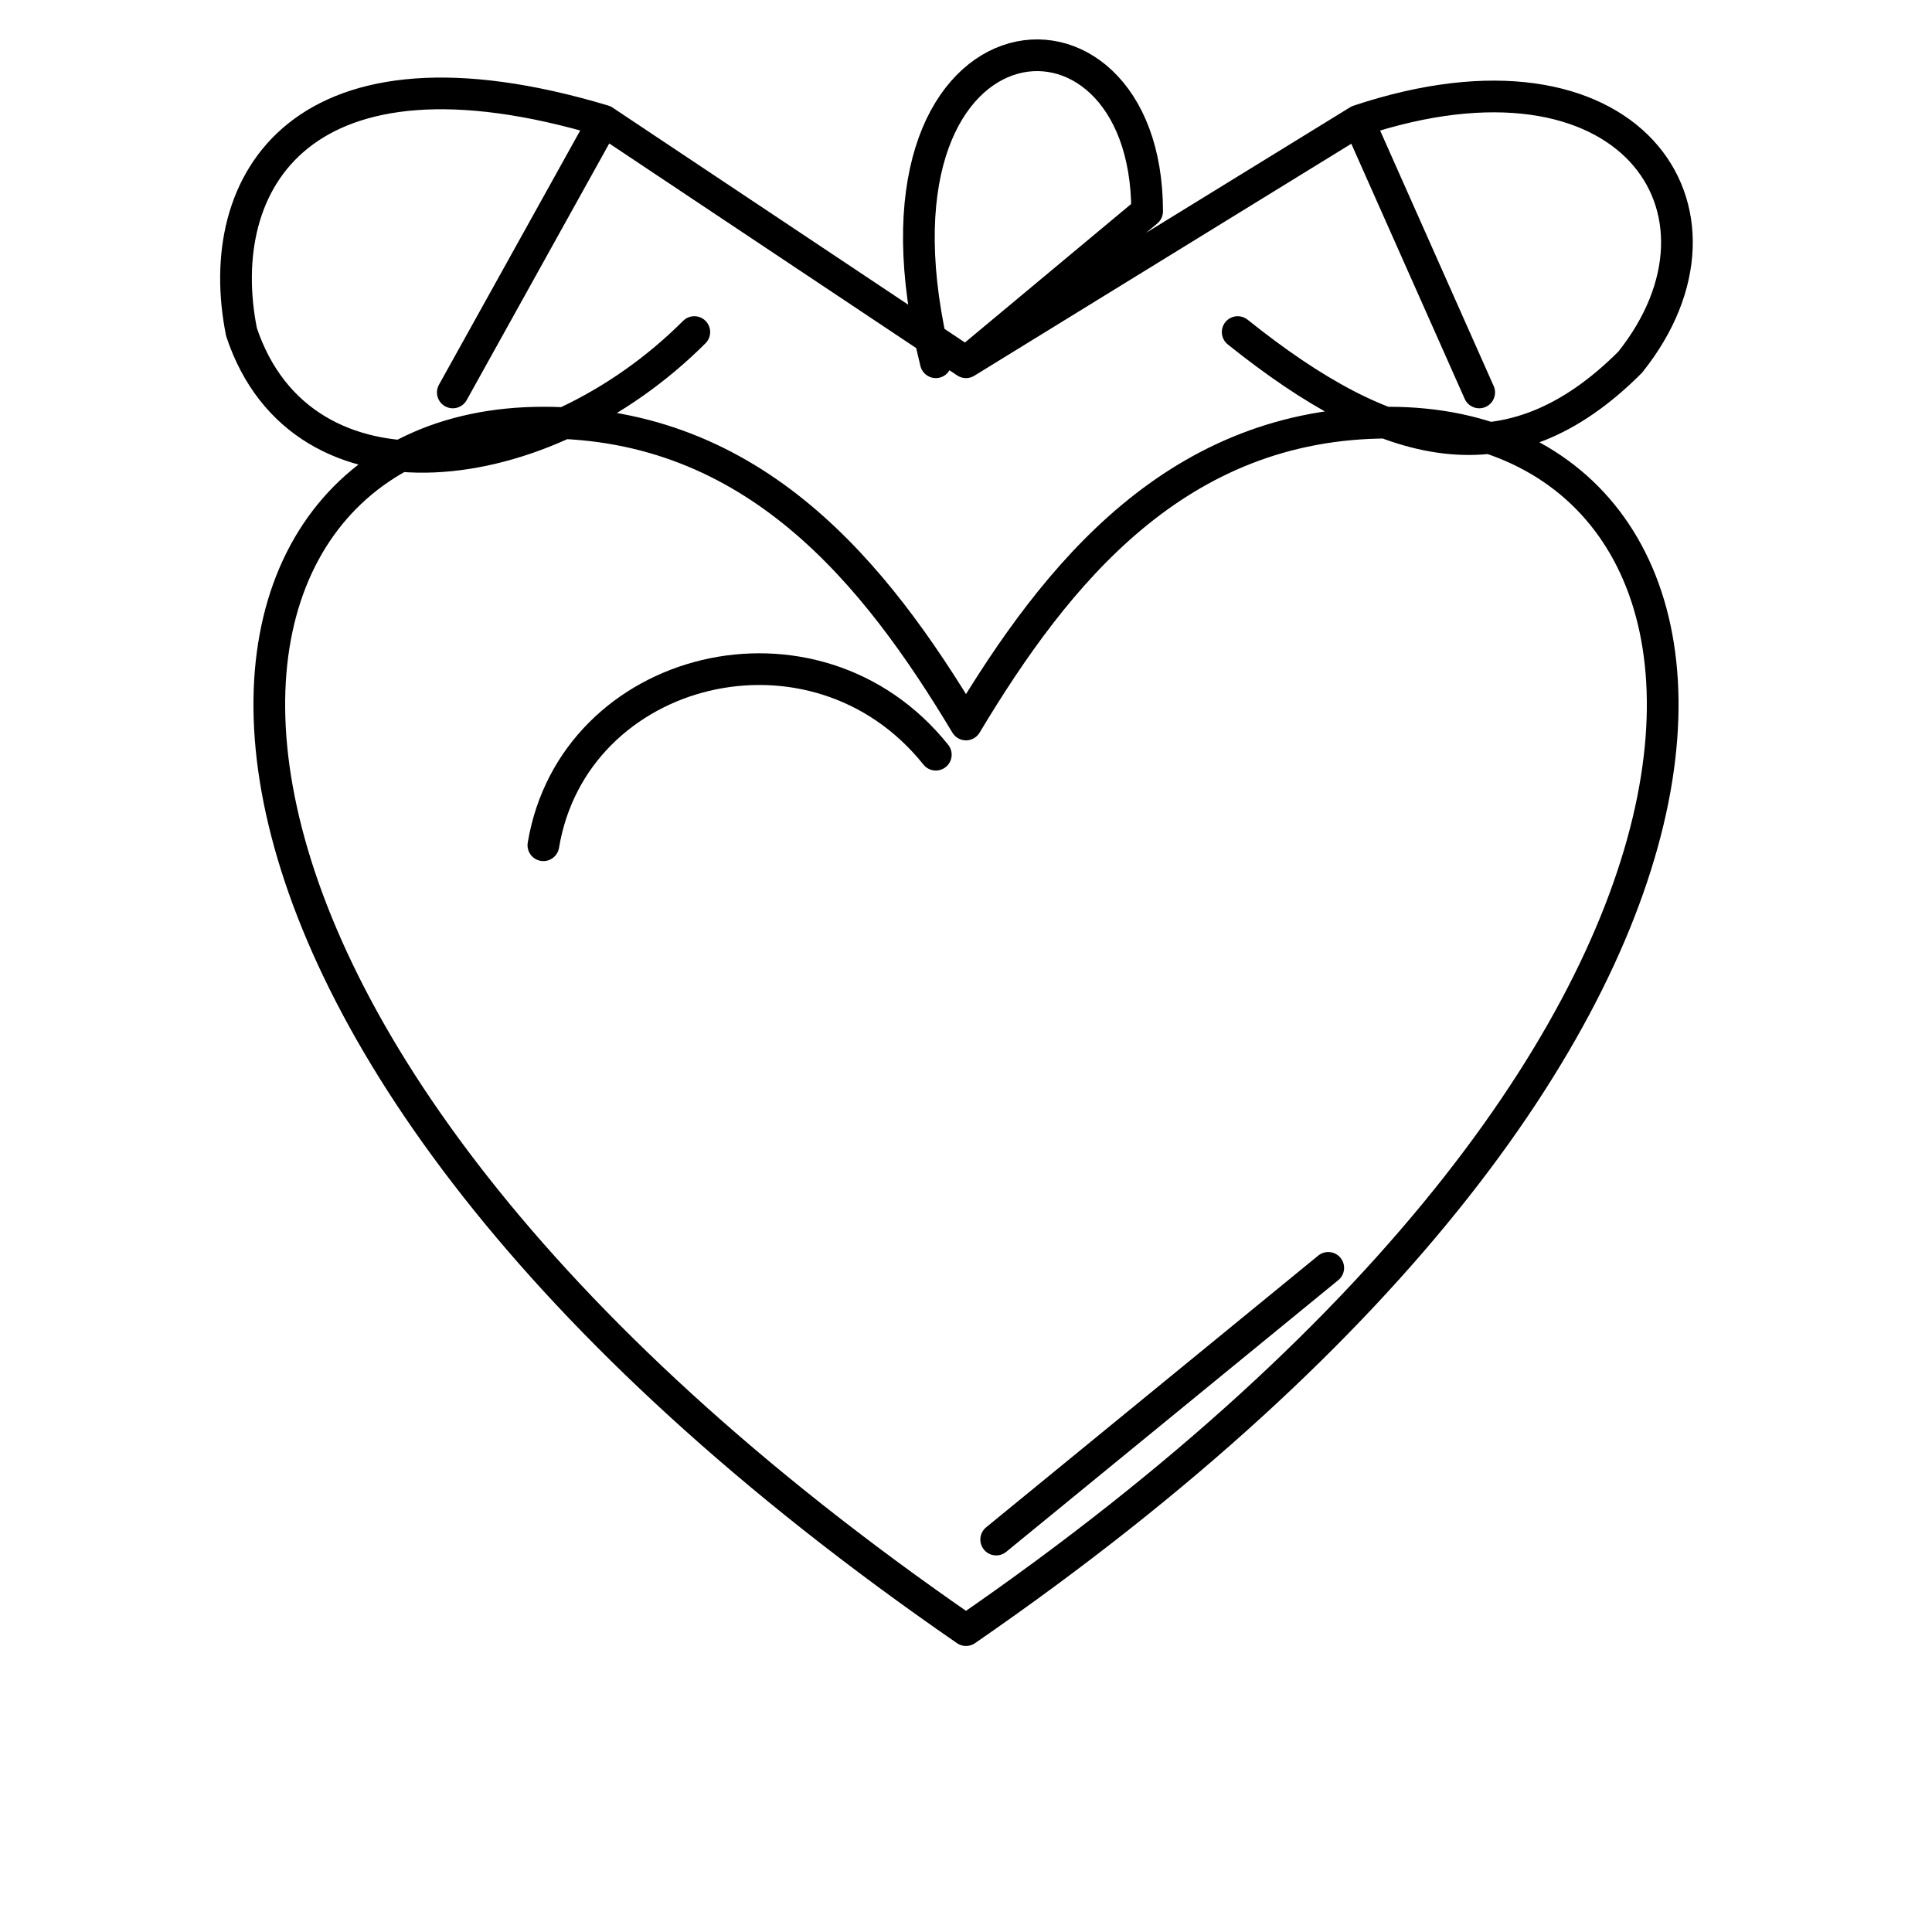
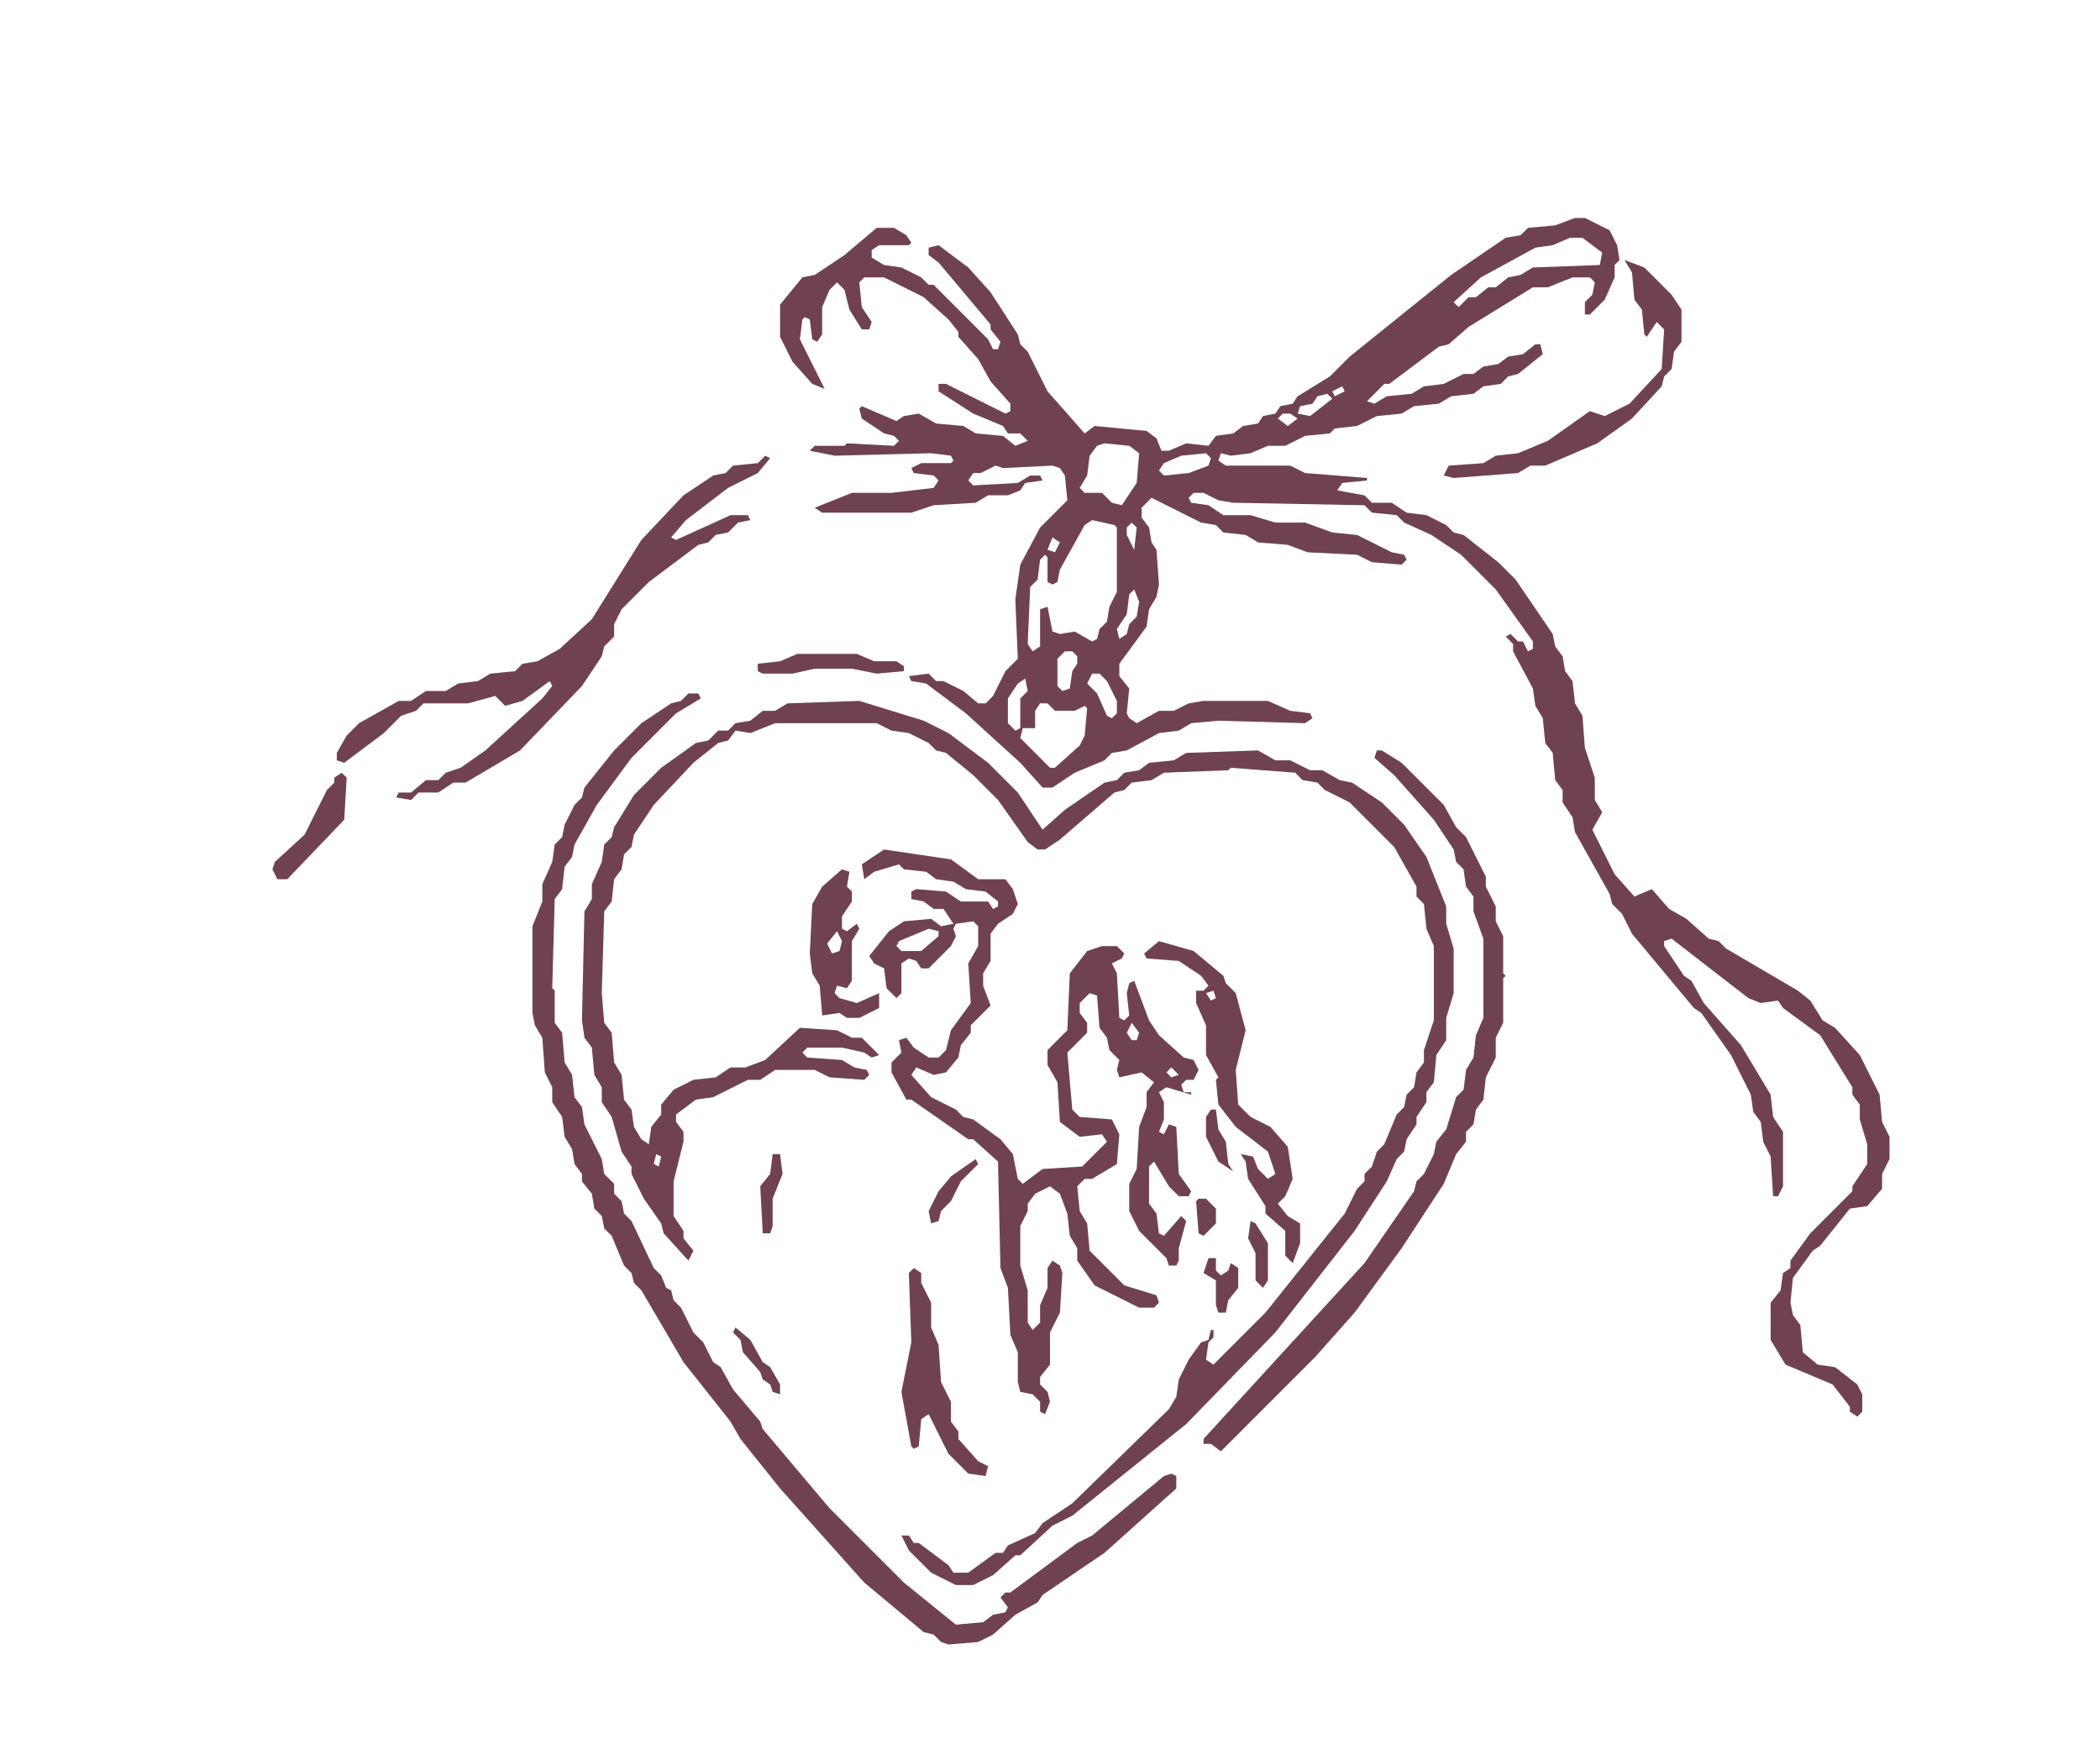
- <svg xmlns="http://www.w3.org/2000/svg" viewBox="0 0 64 64" fill="none">
-   <g id="dnt-heart" fill="none" stroke="currentColor" stroke-width="1.05" stroke-linecap="round" stroke-linejoin="round">
-     <path d="M32 54C3 34 5 14 18 14c7 0 11 5 14 10 3-5 7-10 14-10 13 0 15 20-14 40ZM15 13l5-9 12 8 13-8 4 9M20 4c-10-3-13 2-12 7 2 6 10 5 15 0M45 4c9-3 13 3 9 8-4 4-8 3-13-1M31 12c-3-12 7-13 7-5l-6 5" />
-     <path d="M18 28c1-6 9-8 13-3M44 42l-11 9" />
-   </g>
+ <svg xmlns="http://www.w3.org/2000/svg" viewBox="0 0 212 176" width="212" height="176" aria-label="Bela ilustracija sa mašnom i srcem u kojem su mladenci">
+   <path fill="#704251" fill-rule="evenodd" d="M 74.25 134 L 74 134.5 L 74.75 135.25 L 75 136.5 L 76.75 138.5 L 77 139.25 L 77.75 139.75 L 78 140.5 L 78.75 140.75 L 78.75 139.75 L 77.75 138 L 77 137.5 L 75.75 135.25 Z M 92.25 128 L 91.75 128.5 L 92 135.5 L 91 140.5 L 92 146 L 92.25 146.25 L 92.75 146 L 93 143.25 L 93.75 142.75 L 95.75 146.75 L 97.75 148.75 L 99.5 149 L 99.75 148 L 98.75 147.5 L 96.75 145.25 L 96.75 144.5 L 96 143.5 L 96 141.5 L 95 139.5 L 94.75 135.75 L 94 134 L 94 131.5 L 93 129.5 L 93 128.5 Z M 122 127 L 121.5 128.5 L 122.75 129.25 L 122.75 131.75 L 123 132.5 L 123.75 132.5 L 124 131.25 L 125 130 L 125 128 L 124.25 127.5 L 124 128.25 L 123.25 128.75 L 122.75 128.25 L 122.75 127 Z M 126.25 123.25 L 126 125 L 126.75 126.5 L 126.75 129.25 L 127.5 130 L 128 129.25 L 128 125.5 L 126.75 123.5 Z M 121 121 L 120.75 121.25 L 121 124.5 L 121.5 124.75 L 122.75 123.5 L 122.75 122 L 121.75 121 Z M 98.5 117 L 96 118.75 L 94.75 120.25 L 93.75 122.25 L 94 123.5 L 94.75 123.25 L 95 122.25 L 96 121.25 L 97 119.25 L 98.75 117.5 Z M 78.75 116.5 L 78 116.5 L 77.75 118.5 L 76.75 119.75 L 77 124.5 L 77.75 124.5 L 78 123.75 L 78 121 L 79 118.5 Z M 122.25 112 L 121.75 112.75 L 121.75 114.75 L 123 117.25 L 124.5 118.25 L 124 117.5 L 123.75 115.25 L 123 114 L 122.75 112 Z M 117 95 L 115.5 96.25 L 115.75 96.75 L 119 97 L 121.25 98.5 L 122 99.5 L 121.5 100 L 120.75 100 L 120.75 101.25 L 121.75 103.5 L 121.75 106.5 L 123 108.75 L 122.75 109 L 123 111.5 L 124.75 113.75 L 128 116.25 L 128.75 118.5 L 128 119 L 127 118 L 126.5 116.75 L 125.25 116.5 L 125.75 117.25 L 126 119 L 127.75 121.75 L 127.75 122.5 L 129.75 124.25 L 129.75 126.75 L 130.5 127.5 L 131.25 125.5 L 131.25 123.5 L 130 122.75 L 129 121.5 L 129.75 120.75 L 130.5 119 L 130 115.75 L 128.25 113.75 L 126.25 112.75 L 125 111.5 L 124.75 108 L 125.75 104 L 124.75 100.25 L 123.75 99.25 L 123.5 98.5 L 120.5 96 Z M 121.75 100.25 L 122.5 100 L 122.75 100.75 L 122.25 101 Z M 85 87.75 L 83 89.5 L 82 91.25 L 81.75 96.25 L 82 98.25 L 82.75 99.5 L 83 102.5 L 84.75 102.25 L 85.5 102.75 L 86.75 102.75 L 88.75 101.75 L 88.75 100.25 L 86.5 101.25 L 84.75 100.75 L 84.25 100.25 L 84.5 99.5 L 85.5 99.75 L 86 99 L 86 95 L 86.75 93.75 L 86.5 93.25 L 85.5 94 L 85 93.75 L 85 92.5 L 86 91 L 86 90 L 85.5 89.5 L 85.75 88 Z M 84.5 94 L 85 95 L 84.75 96 L 84 96.25 L 83.5 95.25 Z M 89.25 85.75 L 87 87.25 L 87.25 88.75 L 88.25 88 L 90.75 87.25 L 91.25 87.75 L 93.5 88 L 94.5 88.75 L 96.25 89 L 97.5 89.75 L 99.5 90 L 100.75 91 L 100.75 91.5 L 100.25 91.75 L 99.75 91 L 97 91 L 95.5 90 L 92.5 89.75 L 92 90 L 92 90.75 L 93.25 91 L 94.25 91.75 L 95.25 91.75 L 96.25 93.25 L 95 93.5 L 94 92.75 L 91.25 93 L 89.75 94 L 87.75 96.5 L 88.25 97.25 L 89.25 97.75 L 89.5 99.75 L 90.5 100.75 L 91 100.25 L 91 97.25 L 91.75 96.75 L 92.5 97 L 93 97.75 L 93.75 97.75 L 96 95.5 L 96.5 94.5 L 96.25 93.75 L 96.5 93.25 L 98.25 93 L 98.75 93.5 L 98.75 95.5 L 97.75 97.25 L 98 101.25 L 96 104 L 95.5 106 L 94.75 106.75 L 93.75 106.75 L 92.25 105.75 L 91.5 104.75 L 90.75 105 L 91 106.25 L 90 107.25 L 90 108.25 L 91.5 111 L 92 111 L 97.75 115 L 98.25 115 L 100.75 117.25 L 101 128 L 101.75 130 L 102 134.75 L 102.75 136.5 L 102.75 139.5 L 103 140.5 L 104.25 140.75 L 105 141.5 L 105 142.5 L 105.5 142.75 L 106 141.5 L 105.75 140.5 L 105 139.75 L 105 139 L 106 137.75 L 106 134.5 L 107 132.5 L 107.25 128.5 L 107 127.75 L 106.25 127.25 L 105.75 128 L 105.75 130 L 105 131.75 L 105 133.5 L 104.25 134.25 L 103.75 133.5 L 103.75 130.25 L 103 127.75 L 103 123.75 L 103.75 122.25 L 103.75 121.5 L 104.5 120.5 L 106 119.75 L 107 120.5 L 107.75 122.5 L 108 124.75 L 108.75 126 L 108.75 127.25 L 110.5 129.75 L 115 132 L 116.5 132 L 117 131.5 L 116.75 130.75 L 113.5 129.75 L 110 126.25 L 109.75 123.5 L 109 122.25 L 108.75 119.75 L 109.5 119 L 110.25 119 L 112.75 117.5 L 113 114.5 L 112.25 113 L 109 112.75 L 108.25 112 L 107.75 106.25 L 109.75 104.25 L 109.75 103.25 L 109 102.25 L 109 101.25 L 110 100.25 L 110.75 100.5 L 111 103.75 L 111.75 104.75 L 112 106 L 113 107 L 112.75 108 L 113 108.75 L 115.25 108.25 L 116.5 109.25 L 115.75 110.25 L 115.75 111.75 L 115 113.75 L 114.75 118 L 114 119.5 L 114 122.25 L 115 124.25 L 117.75 127 L 118 127.75 L 118.75 127.75 L 119 127.25 L 119 126 L 119.75 123.25 L 119.25 122.75 L 117.5 124.75 L 117 124.5 L 116.75 122.5 L 116 121.5 L 116 117.75 L 116.5 117.25 L 118 119.75 L 119 120.75 L 120 120.75 L 120.25 120.25 L 119 118.5 L 118.75 113.75 L 118 113.5 L 117.5 114.5 L 117 114.25 L 117.5 113 L 117.5 111.25 L 117 110.25 L 117.75 109.75 L 120.25 110.5 L 120.25 110.25 L 119.5 110.25 L 119.25 109.5 L 119.75 109 L 120.5 109 L 121 108 L 120.5 107 L 119.5 106.75 L 117 104.5 L 116 103 L 114.5 99 L 114 99.25 L 113.75 100.25 L 114 102.5 L 113.5 103 L 113 102.75 L 112.75 98.25 L 112.25 97.25 L 113.25 96.75 L 113.5 96.25 L 112.75 95.5 L 111.25 95.5 L 109.75 96 L 108 98.25 L 107.75 104 L 105.75 106 L 105.75 107.5 L 106.75 109.25 L 107 113.25 L 109 114.75 L 111.25 114.5 L 111.75 115.25 L 109.25 117.75 L 105.25 118 L 103.25 119.5 L 102.75 119 L 102.25 116.5 L 101 115 L 98.25 113 L 97.25 112.75 L 96.5 112 L 94 110.75 L 92 108.5 L 92.5 107.75 L 94.25 108.5 L 95.5 108.25 L 96.75 106.75 L 97 105.5 L 98 104.25 L 98 103.5 L 100 101.5 L 99.25 99.5 L 99.25 98.25 L 100 97 L 100 94.25 L 100.75 93.25 L 102.25 92.25 L 102.75 91.25 L 102.25 89.75 L 101.5 88.75 L 98.75 88.75 L 96 86.75 Z M 117.75 108.25 L 118.25 107.75 L 119 108.5 L 118.25 108.75 Z M 114.25 103.25 L 115 104.25 L 114.75 105 L 114.25 105 L 113.75 104.25 Z M 94.75 94 L 94.75 94.5 L 93 96 L 91 96 L 90.5 95.5 L 90.75 95 L 93.75 93.75 Z M 34.5 78 L 33.75 78.5 L 33.75 79 L 33 79.75 L 30.75 84.25 L 27.75 87 L 27.5 87.75 L 28 88.75 L 29 88.75 L 34.75 82.75 L 35 78.5 Z M 139.5 75.75 L 139 75.75 L 138.75 76.5 L 140.75 78.25 L 144.75 82.75 L 146.75 85.75 L 147 87 L 147.75 87.75 L 148 89.5 L 148.75 90.5 L 148.75 92 L 149.75 94.75 L 149.75 102.75 L 149 104.5 L 148.75 106.75 L 148 108 L 147.75 110 L 147 110.75 L 146 114 L 145 115.25 L 144.75 116.5 L 143.75 118.5 L 143 119.25 L 142.75 120.25 L 137.75 127.5 L 121.5 145.25 L 121.5 145.75 L 122.25 145.75 L 123.25 146.5 L 132.75 137 L 136.75 132.5 L 141.5 126 L 145.75 119.5 L 147 116.5 L 148 115.25 L 148 114.25 L 148.75 113.5 L 149 112 L 149.75 111 L 150 108.75 L 151 106.75 L 151 104.75 L 151.75 103.25 L 151.75 98.75 L 152 98.5 L 151.75 98.25 L 151.75 94.5 L 151 93 L 151 91.5 L 150 89.5 L 150 88.5 L 148 84.5 L 147 83.5 L 145.75 81.25 L 141.5 77 Z M 79.5 71 L 78.25 71.75 L 77 71.75 L 75.75 72.75 L 74.25 73 L 73.5 73.75 L 72.5 73.75 L 71.5 74.75 L 70.25 75 L 66.75 77.5 L 64 80.25 L 62 83.5 L 61.75 84.5 L 61 85.25 L 60.75 87 L 59.75 89.25 L 59.75 90.75 L 59 92 L 58.75 103 L 59 104.75 L 59.75 105.75 L 60 108.5 L 60.75 109.75 L 60.75 111.25 L 61.75 112.75 L 62.75 116.25 L 63.75 117.75 L 63.75 118.5 L 65 121 L 66.75 123.5 L 67 124.5 L 69.5 127.25 L 70 126.25 L 69 125 L 69 124.25 L 68 122.75 L 68 119.25 L 69 115.25 L 69 114.25 L 68.25 113.25 L 68.25 112.5 L 70.25 111 L 72 110.75 L 75.5 109 L 76.75 109 L 78.25 108 L 82.25 108 L 83.75 108.75 L 87.25 109 L 87.75 108.5 L 87.5 108 L 86.25 107.75 L 85 107 L 81.5 106.75 L 81 106.25 L 81.5 105.75 L 85 105.75 L 87.25 106.25 L 88 106.75 L 88.75 106.5 L 87 104.75 L 86 104.75 L 84.5 104 L 80.75 103.75 L 77.25 107 L 75.25 107.75 L 73.75 107.75 L 72.25 108.75 L 70 109 L 68 110 L 66.75 111.5 L 66.75 112.5 L 65.75 113.75 L 65.5 115.5 L 64.75 115 L 64 113.75 L 63.75 112 L 63 111 L 62.75 108.5 L 62 107.25 L 61.75 104.25 L 61 103.25 L 60.75 100.25 L 61 92 L 61.75 91 L 62 88.75 L 62.75 87.75 L 63 86.25 L 63.75 85.5 L 64 84.25 L 66 81.25 L 70 77 L 72.5 75 L 73.5 74.75 L 74.25 73.75 L 75.75 74 L 78.25 73 L 88.5 73 L 90 73.75 L 91.75 74 L 93.75 75 L 94.5 75.75 L 95.5 76 L 98.25 78.25 L 100.75 80.75 L 103.75 85 L 104.75 85.75 L 105.5 85.75 L 107 84.75 L 112.5 80 L 113.5 79.75 L 114.25 79 L 116.25 78.75 L 117.5 78 L 124 77.75 L 124.25 77.5 L 130.75 78 L 131.5 78.75 L 133 79 L 133.75 79.75 L 136.25 81 L 140.75 85.5 L 143 89.5 L 143 90.5 L 143.75 91.25 L 144 93.75 L 144.75 95.5 L 144.75 103 L 143.75 106 L 143.75 107.25 L 143 108.25 L 142.75 109.75 L 142 110.5 L 141.75 111.75 L 141 112.5 L 139.75 115.5 L 139 116.25 L 138.5 117.75 L 137.75 118.5 L 137.75 119.25 L 137 120 L 135.75 122.5 L 127.75 132.5 L 122.5 137.75 L 121.75 137.25 L 122 135.5 L 122.5 135 L 122.5 134.25 L 122.25 134.25 L 122 135.25 L 121.25 135.5 L 120 137.25 L 119 139.25 L 118.75 141 L 118 142.25 L 108.25 151.75 L 105.25 153.75 L 104.5 154.75 L 101.75 156 L 101.25 156.75 L 100.5 156.75 L 97.75 158.75 L 96.25 158.75 L 95.75 158 L 92.75 155.75 L 92.25 155.75 L 91.75 155 L 91 155 L 91.75 156.5 L 94 158.75 L 96.5 160 L 98.25 160 L 100.25 159 L 102.5 157 L 103 157 L 106.25 154 L 108.25 153 L 119.75 143.75 L 128.75 134.5 L 136.75 124.25 L 140 119.25 L 141 117 L 141.75 116.25 L 142 115 L 143 113.5 L 143 112.75 L 144 111.25 L 144 110.25 L 144.75 109.25 L 145 106.5 L 146 105 L 146 102.75 L 146.75 100.25 L 146.75 95.75 L 146 93.25 L 146 91.5 L 144 86.5 L 141.75 83.25 L 139.5 81 L 136.5 79 L 135.25 78.75 L 133.5 77.75 L 132.25 77.75 L 130.25 76.75 L 128.75 76.75 L 127 75.75 L 119.75 76 L 118.5 76.75 L 116 77 L 115 77.75 L 113.5 78 L 112.75 78.75 L 111.5 79 L 107.5 81.75 L 105.25 83.75 L 102.75 80 L 99.75 77 L 95.75 74 L 93.25 72.75 L 86.75 70.75 Z M 66.25 116.5 L 66.75 116.75 L 66.5 117.75 L 66 117.5 Z M 69.5 70 L 68.75 70.75 L 67.75 71 L 64.75 73 L 62 75.75 L 59 79.5 L 58.75 80.5 L 58 81.25 L 57 83.25 L 56.75 84.5 L 56 85.25 L 55.75 87 L 54.75 89.25 L 54.75 91 L 53.75 93.5 L 53.75 102.25 L 54 103.5 L 54.75 104.75 L 55 108.25 L 55.75 109.75 L 55.75 111.25 L 56.75 112.75 L 57 114.75 L 57.75 116 L 58 117.5 L 58.75 118.5 L 58.75 119.25 L 59.75 120.5 L 60 122 L 60.75 122.75 L 61 124 L 61.75 124.75 L 63 127.75 L 63.75 128.5 L 64 129.5 L 64.75 130.25 L 69 137.5 L 73.75 143.5 L 74.75 145.25 L 78.75 150.25 L 87.25 159.75 L 93.25 164.75 L 94.25 165 L 95 165.75 L 95.75 166 L 98.75 165.75 L 100.25 165 L 102.5 163 L 104.75 161.75 L 105.25 161 L 111.5 156.75 L 118.75 150.25 L 118.75 149 L 118.25 148.75 L 117.5 149 L 110.25 155 L 108.75 155.75 L 102 160.75 L 101.5 160.75 L 101 161.25 L 101.75 162.25 L 101.5 162.75 L 100.25 163 L 99.25 163.75 L 96.5 164 L 91.25 159.75 L 83.75 152.25 L 77 144.25 L 76.75 143.5 L 74 140.25 L 72.75 138 L 72 137.5 L 71 135.5 L 70 134.5 L 68.75 132 L 68 131.25 L 67.75 130.25 L 67.25 130 L 66.75 128.75 L 66 128 L 63.75 123.25 L 63 122.5 L 62.75 121.25 L 62 120.5 L 62 119.5 L 61 118.5 L 60.75 117 L 59 113.5 L 58.75 111.75 L 58 110.75 L 57.75 108.5 L 57 107.25 L 56.75 104.25 L 56 103.25 L 56 100 L 55.75 99.75 L 56 90.75 L 56.75 89.75 L 57 87.5 L 57.75 86.5 L 58 85.25 L 60.25 81.25 L 63.75 76.5 L 68.25 72 L 70.75 70.5 L 70.5 70 Z M 76.5 67 L 76.5 67.75 L 77 68 L 80 68 L 82.25 67.5 L 86 67.5 L 88.5 68 L 91.25 67.75 L 91.25 67.25 L 90.5 66.75 L 88.25 66.75 L 86.5 66 L 80.5 66 L 78.75 66.75 Z M 77.75 46.25 L 77.25 46 L 76.5 46.75 L 74 47 L 73.25 47.75 L 72 48 L 69 50 L 64.75 54.5 L 59.75 62.5 L 56.5 65.5 L 54.25 66.75 L 52.75 67 L 52 67.75 L 49.5 68 L 48.25 68.75 L 46.25 69 L 45 69.75 L 43 69.75 L 41.5 70.75 L 40.25 70.75 L 36.25 73 L 35 74.25 L 34 76 L 34 76.75 L 34.75 77 L 38.75 74 L 40.5 72.25 L 42 71.75 L 42.75 71 L 47.25 71 L 50 70.25 L 51 71.25 L 52.75 70.75 L 55.5 68.75 L 55.75 69.25 L 54.75 70.5 L 49 75.75 L 46.5 77.5 L 45 78 L 44.25 78.75 L 43 78.75 L 41.5 80 L 40.25 80 L 40 80.5 L 41.5 80.75 L 42.25 80 L 44.25 80 L 45.75 79 L 47 79 L 52.5 75.75 L 58.75 69.25 L 60.75 66.25 L 61 65.25 L 62 64.25 L 62 63 L 62.75 61.5 L 65.5 58.75 L 70.5 55 L 71.5 54.75 L 72.25 54 L 73.5 53.75 L 74.5 52.75 L 75.75 52.5 L 75.5 52 L 73.75 52 L 68.25 54.5 L 67.75 54.25 L 69.25 52.5 L 73.5 49.25 L 76.5 47.75 Z M 168.75 29.75 L 166 27 L 164 26.25 L 164.75 27.5 L 165 30.25 L 165.75 31.25 L 166 33.75 L 166.25 34 L 167.25 32.5 L 168 33.25 L 167.75 37.25 L 164.5 40.75 L 162 42 L 160.5 41.5 L 156.25 44.5 L 153.25 45.75 L 151 46 L 149.75 46.75 L 146.25 47 L 145.75 48 L 146.75 48.25 L 153.25 47.75 L 154.5 47 L 156 47 L 161.25 44.75 L 164.75 42.25 L 167.75 39 L 168 38 L 168.75 37.25 L 169 35.5 L 169.75 34.5 L 169.75 31.25 Z M 81 28 L 78.75 30.75 L 78.75 34 L 80 36.5 L 82 38.75 L 83.25 39.25 L 80.75 34.25 L 81 32.25 L 81.25 32 L 81.75 32.25 L 82 34.25 L 82.5 34.5 L 83 33.75 L 83 31 L 83.75 29.25 L 84.5 28.5 L 85.25 29.25 L 85.75 31.25 L 87 33.25 L 87.75 33.25 L 88 32.5 L 87 31 L 86.75 28.5 L 87.25 28 L 89.25 28 L 93.25 30 L 95.75 32.25 L 96.75 33.5 L 96.75 34 L 98.75 36.25 L 100 38.5 L 102 40.75 L 102 41.5 L 101.5 41.75 L 95.5 38.75 L 94.75 38.75 L 94.75 39.5 L 98.25 41.75 L 101.25 43 L 101.75 43.75 L 103 43.75 L 103.75 44.5 L 102.5 45 L 101.25 44 L 98.5 43.75 L 97.25 43 L 94.5 42.75 L 92.75 41.75 L 91.25 42 L 90.5 42.5 L 87 41 L 86.75 41.25 L 87 42.25 L 89.25 43.75 L 90.25 44 L 90.75 44.5 L 90.25 45 L 85.5 44.75 L 85.25 45 L 82.25 45 L 81.75 45.5 L 84.25 46 L 94 45.75 L 96 46 L 96.25 46.5 L 96 46.75 L 93 46.75 L 92 47.25 L 92.25 47.75 L 94.25 48 L 94.75 48.5 L 94.25 49.25 L 90 49.75 L 86 49.75 L 82.25 51.25 L 83 51.75 L 92 51.75 L 94.25 51 L 98.5 50.75 L 99.75 50 L 101.75 50 L 103 49.5 L 103.5 48.75 L 105.25 48.5 L 105 48 L 104 48 L 102.75 48.75 L 98.25 49 L 97.75 48.5 L 98.25 47.75 L 99 47.75 L 100.5 47 L 101.25 47.25 L 106.25 47 L 107 47.25 L 107.5 48 L 107.75 50.5 L 105 53.25 L 103 57 L 102.5 60.5 L 102.75 66.5 L 101.5 67.75 L 100.25 70.25 L 99.5 71 L 98.75 71 L 97.25 69.75 L 95.25 68.75 L 94.5 68.75 L 93.75 68 L 91.75 68.25 L 92 68.75 L 93.5 69 L 97.5 72 L 103 77 L 105.25 79.5 L 106.25 79.5 L 108.5 78 L 111.5 76.75 L 112.25 76 L 113.75 75.75 L 117 74 L 119 73.75 L 120.25 73 L 123 72.75 L 131.75 73 L 132.5 72.5 L 132.25 72 L 130.25 71.75 L 128 70.75 L 121.5 70.75 L 120 71 L 118.5 71.75 L 117 71.75 L 114.75 73 L 114 72.5 L 113.75 72 L 114 69.5 L 113 68.25 L 113 67 L 115.75 63.25 L 116 61.5 L 116.75 60.25 L 117 59 L 116.75 55.5 L 116.25 54.75 L 116 53.25 L 115.25 52.25 L 115.25 51.25 L 116.25 50.25 L 121.25 52.75 L 122.75 53 L 123.5 53.75 L 125.75 54 L 127 54.75 L 130 55 L 132 55.75 L 137 56 L 138.5 56.75 L 141.5 57 L 142 56.5 L 141.75 56 L 140.5 55.75 L 137 54 L 134.5 53.75 L 131.75 52.75 L 128.75 52.75 L 126.25 52 L 123.5 52 L 122 51 L 120.25 50.75 L 120 50.25 L 120.5 49.75 L 121.5 49.75 L 123 50.5 L 124.5 50.75 L 137.75 51 L 138.5 51.75 L 141 52 L 141.75 52.75 L 144.5 54 L 147.5 56 L 151 59.5 L 154.75 64.75 L 154.75 65.5 L 154.25 65.75 L 153.75 64.75 L 153.25 64.75 L 152.5 64 L 152 64.25 L 152.75 65 L 152.75 65.75 L 154.75 69.5 L 155 71.25 L 155.75 72.5 L 156 75 L 156.75 76 L 157 78.75 L 157.75 79.75 L 157.75 81 L 158.75 82.5 L 159 84 L 162.5 90.25 L 162.75 91.25 L 163.75 92.25 L 164.75 94.25 L 171 101.75 L 171.75 102.25 L 174.75 106.5 L 176.75 110.5 L 177 112.25 L 177.75 113.25 L 178 115.25 L 178.75 116.75 L 179 120.75 L 179.5 120.75 L 180 119.75 L 180 114.25 L 179 112.75 L 178.75 110.5 L 175.75 105.5 L 172 101.25 L 170.75 99 L 170 98.5 L 168 95.5 L 168 95 L 168.75 94.75 L 176.5 100.75 L 177.75 101.25 L 179.5 101 L 180 101.75 L 183.75 104.5 L 187 109.75 L 187 110.5 L 187.75 111.5 L 187.75 113 L 188.5 115.5 L 188.5 117.5 L 187 119.75 L 187 120.25 L 182.75 124.5 L 180.75 127.25 L 180.75 128 L 180 128.5 L 179.75 130.25 L 178.75 131.5 L 178.75 135.25 L 180.25 137.75 L 185 139.75 L 186.75 142 L 186.75 142.5 L 187.5 143 L 188 142.5 L 188 140.75 L 187.5 139.75 L 185.25 138 L 183.5 137.75 L 182 136.5 L 181.75 133.75 L 181 132.75 L 180.75 131.5 L 181 129 L 183 126.25 L 183.75 125.75 L 186.75 122 L 188.5 121.75 L 190 120 L 190 118.5 L 190.75 117 L 190.75 114.75 L 190 113.25 L 189.75 110.5 L 187.75 106.5 L 185.25 103.75 L 184 103 L 182.75 101 L 181.5 100 L 174.25 95.75 L 173.5 95 L 172.5 94.75 L 170.25 92.75 L 168.5 91.75 L 166.75 89.75 L 165 90.5 L 163 88.25 L 160.75 83.75 L 161.75 82 L 161 80.75 L 161 78.5 L 160 75.5 L 159.75 72.25 L 159 71 L 158.75 68.75 L 158 67.75 L 157.75 66.25 L 157 65.25 L 156.75 64 L 153 58.5 L 151.25 56.75 L 147.75 54 L 146.75 53.75 L 146 53 L 144 52 L 142 51.75 L 140.5 50.75 L 138.5 50.75 L 137.75 50 L 135 49.5 L 135.5 48.75 L 138 48.5 L 138 48.25 L 131.75 47.75 L 130.25 47 L 123.75 47 L 123 46.5 L 123.25 45.75 L 124.25 46 L 126.25 45.75 L 128 45 L 129.75 45 L 131.75 44 L 134.25 43.75 L 134.75 43.25 L 137 43 L 139 42 L 141.5 41.75 L 142.75 41 L 145.25 40.75 L 146.5 40 L 148.75 39.75 L 149.75 39 L 151.5 38.75 L 152.25 38 L 153.25 37.75 L 155.75 35.75 L 155.5 34.75 L 155 34.75 L 153.75 35.75 L 152.25 36 L 151.25 36.75 L 149.75 37 L 148.75 37.75 L 147.75 37.75 L 145.75 38.75 L 143.75 39 L 142.5 39.75 L 140 40 L 138.75 40.75 L 138 40.5 L 139.75 38.75 L 140.25 38.75 L 145.25 35 L 146.25 34.75 L 148.25 33 L 154.75 29 L 156.25 29 L 158.75 28 L 160.5 28 L 161 28.5 L 160.75 29.75 L 160 30.5 L 160 31.75 L 160.5 31.75 L 162 30.25 L 163 28 L 163 26.75 L 163.5 26.25 L 163.25 24.75 L 162.5 23.25 L 160 22 L 159 22 L 157 22.75 L 154.25 23 L 153.5 23.75 L 152 24 L 146.5 27.75 L 136.25 36 L 134.25 38 L 131 40 L 130.5 40.75 L 129.25 41 L 128.75 41.75 L 127.5 42 L 127 42.75 L 125.5 43 L 124.5 43.75 L 122.75 44 L 122 45 L 119.75 44.75 L 118 45.5 L 117.25 45.5 L 116.75 44.25 L 115.75 43.5 L 110.5 43 L 109.5 43.75 L 105.75 39.5 L 103.75 35.5 L 103 34.75 L 102.75 33.75 L 100 29.5 L 97.75 27 L 94.75 24.75 L 93.75 25 L 93.75 25.75 L 94.75 26.5 L 100 32.75 L 100 33.25 L 101 34.5 L 100.75 35.25 L 100.25 35.25 L 99.75 34.25 L 94.25 28.75 L 93.75 28.75 L 93 28 L 91 27 L 89.25 26.75 L 88 26 L 88 25.25 L 88.75 24.75 L 91.75 24.75 L 92 24.5 L 91.5 23.75 L 90.25 23 L 88.5 23 L 85.25 25.75 L 82.25 27.75 Z M 109.5 71.25 L 109.75 71.5 L 109.5 74.25 L 109 75.25 L 106.5 77.5 L 106 77.5 L 103 74.5 L 103.25 73.5 L 104.5 73.5 L 104.5 71.75 L 105 71 L 105.75 71 L 106.5 71.75 L 108.5 71.75 Z M 103.5 68.5 L 103.75 69.75 L 103 70.5 L 103 73.5 L 102.5 73.75 L 101.75 73 L 101.75 70.5 L 102.75 69 Z M 110.25 68 L 111 68 L 111.75 68.75 L 112.75 70.75 L 112.75 72 L 112.25 72.5 L 111.75 72.25 L 110.75 70 L 109.75 69 Z M 108.25 65.75 L 108.75 66.25 L 108.75 67 L 108.25 67.75 L 108 69.5 L 107.25 69.75 L 106.75 69.25 L 106.75 66.5 L 107.5 65.75 Z M 114.5 59.5 L 115 60.75 L 114.75 62.25 L 114 63 L 113.75 64 L 113 64.5 L 112.75 63.5 L 113.75 62 L 114 60 Z M 106.25 54.25 L 107 54.75 L 106.5 55.75 L 105.75 55.5 Z M 114.25 52.75 L 114.75 53.25 L 114.5 55.5 L 113.75 54 L 113.75 53.25 Z M 112.5 53 L 112.75 53.25 L 112.75 59.75 L 112 61.25 L 111.75 62.75 L 111 63.5 L 110.75 64.5 L 110.25 64.75 L 108.5 63.75 L 107 64 L 106.25 63.75 L 105.75 61.25 L 105 61.5 L 105 65.25 L 104.25 65.75 L 103.75 65 L 104 59.25 L 104.75 58.5 L 105 56.5 L 105.5 56 L 105.75 56.25 L 105.75 58.75 L 106.25 59 L 106.75 58.75 L 107 57.5 L 109.5 53 L 110.25 52.5 Z M 122.25 46.25 L 122 47 L 120 47.75 L 117.5 48 L 117 47.5 L 117.5 46.75 L 119.25 46 L 121.75 45.75 Z M 110.75 45 L 111.5 44.75 L 114 45 L 115 45.75 L 114.75 48.75 L 113.25 51 L 112.25 50.75 L 111.25 49.75 L 109.5 49.75 L 109 49.25 L 109.75 48 L 110 46 Z M 129 42.25 L 129.5 41.75 L 130.25 41.75 L 131 42.25 L 130 43 Z M 134.5 40.25 L 132.25 42 L 131 41.75 L 131.25 41 L 132.5 40.75 L 133 40 L 134 39.75 Z M 135.5 39 L 135.75 39.5 L 134.75 40 L 134.5 39.5 Z M 161.75 25.5 L 161.5 26.75 L 154.75 27 L 153.5 27.75 L 152.25 28 L 151 29 L 150.25 29 L 149 30 L 148.25 30 L 147.25 31 L 146.75 30.5 L 149.5 28 L 155 25 L 156.75 24.75 L 158.5 24 L 159.75 24 Z" />
</svg>
